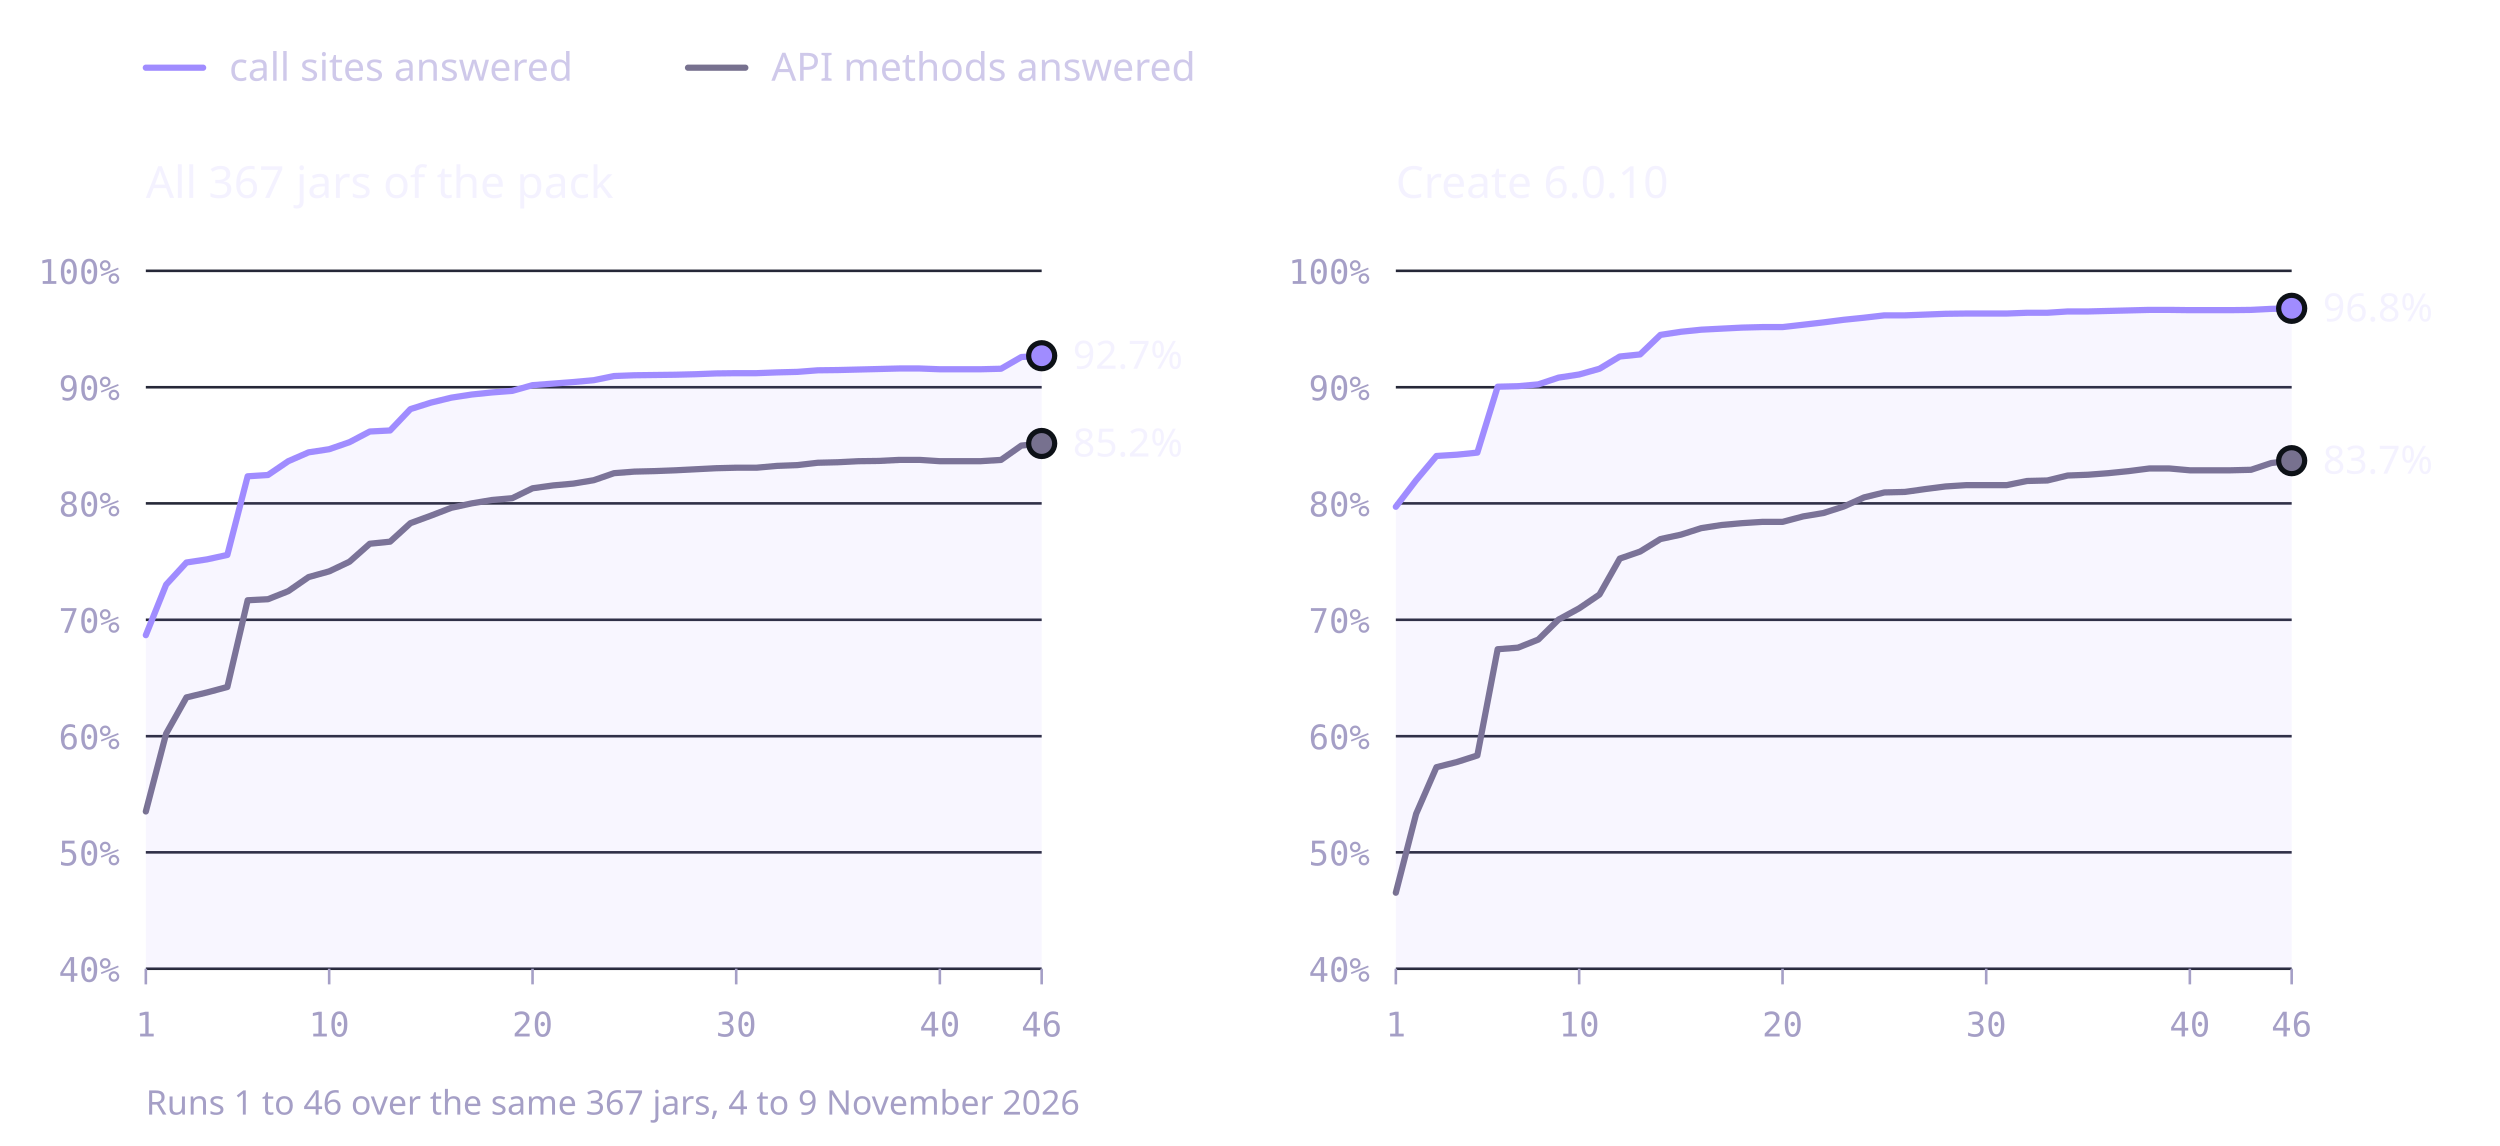
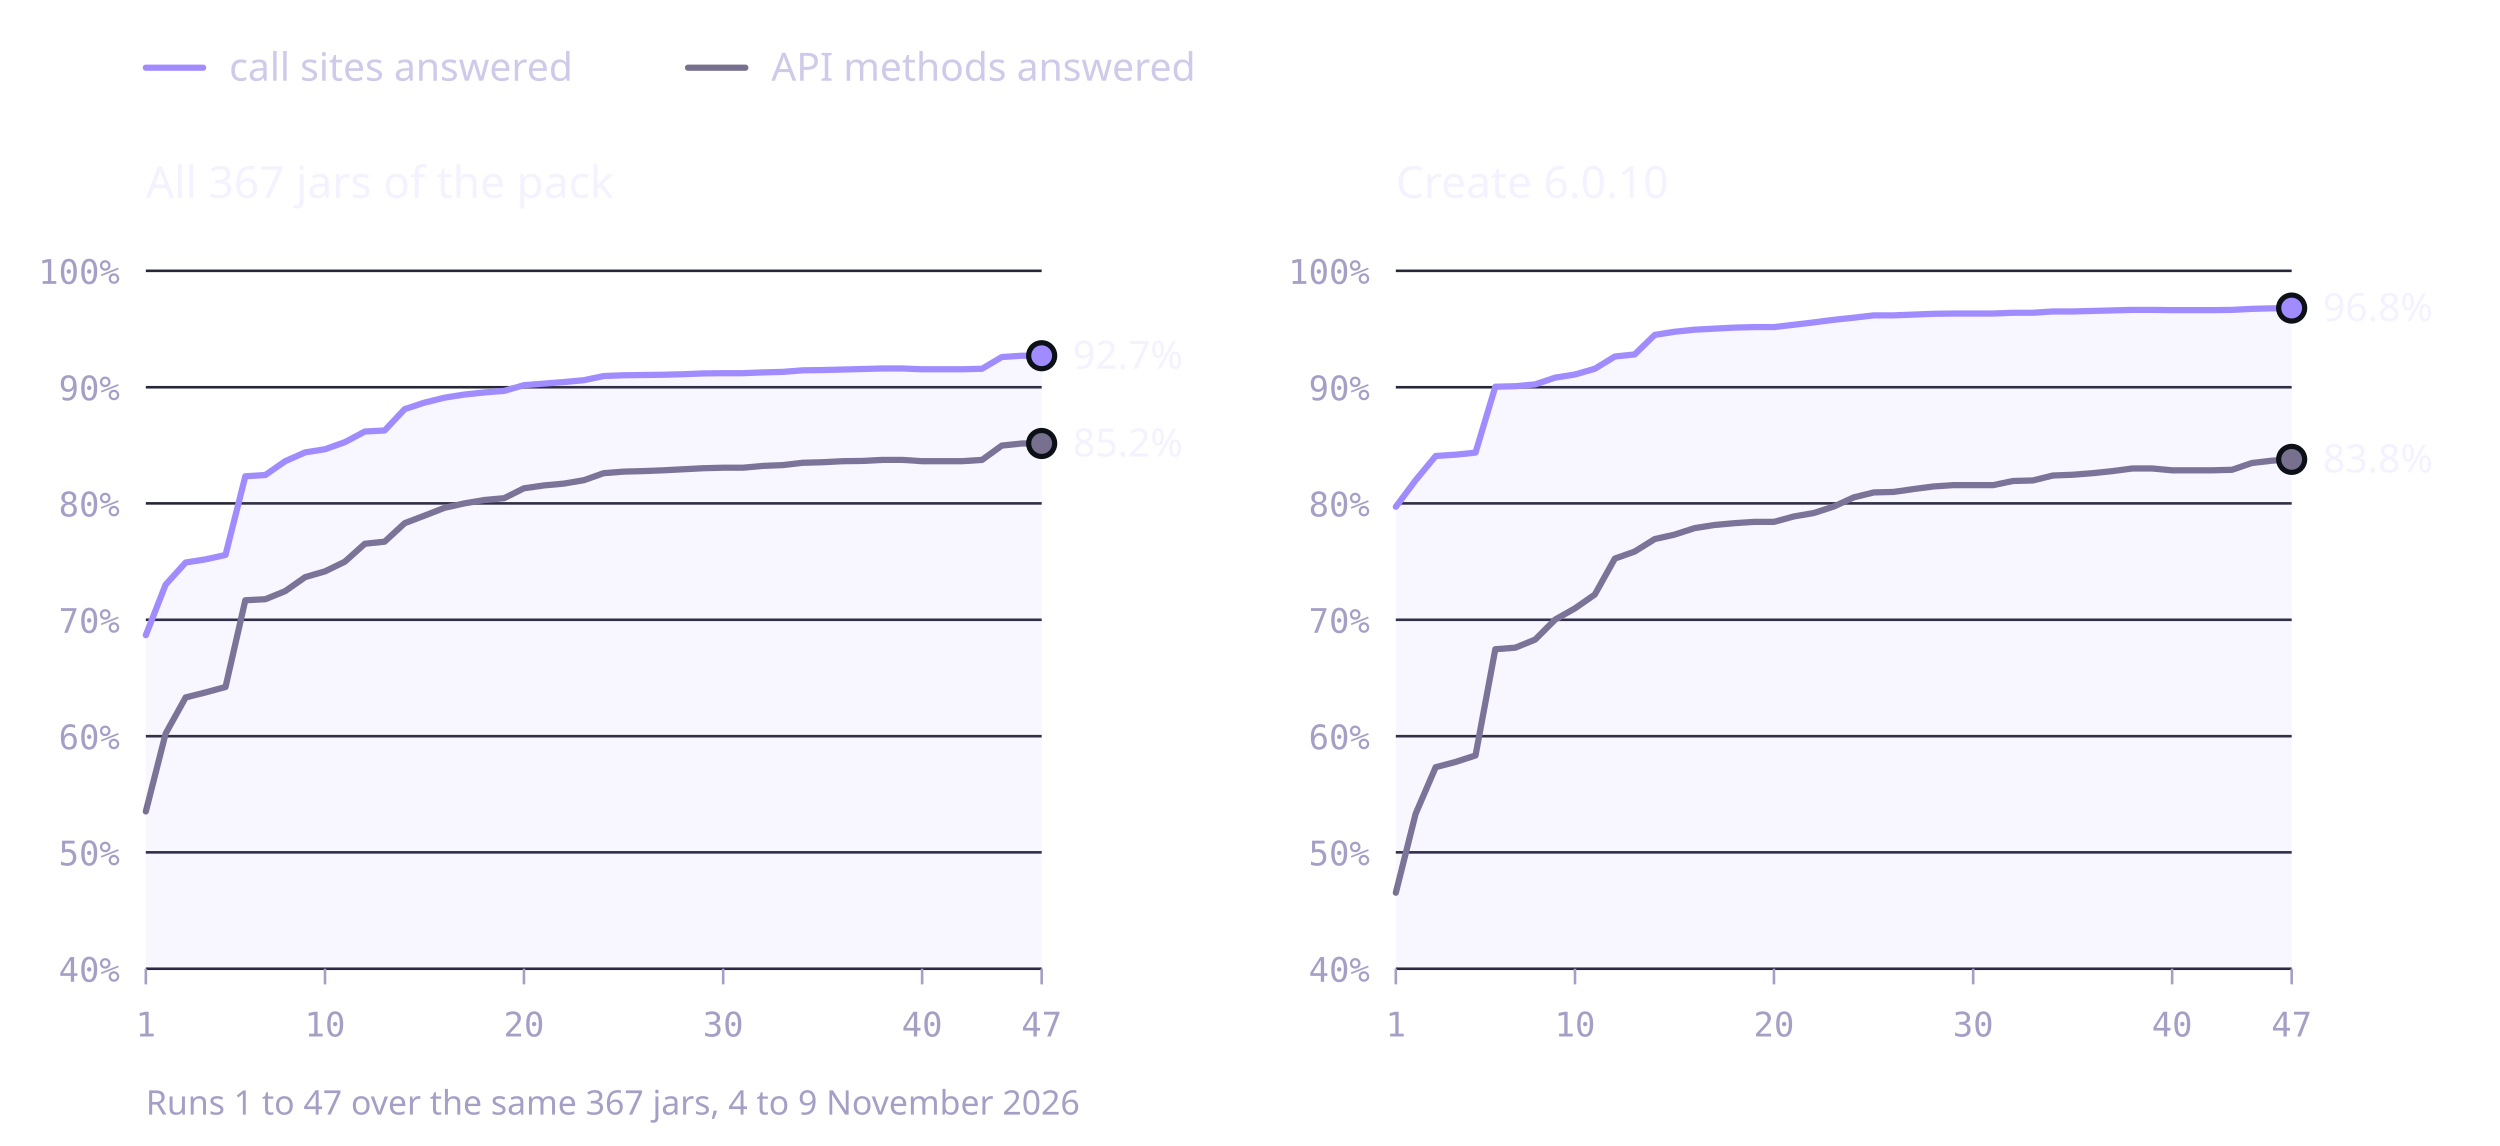
<svg xmlns="http://www.w3.org/2000/svg" viewBox="0 0 960 440" width="960" height="440" role="img" aria-labelledby="t d">
  <line x1="56" y1="26" x2="78" y2="26" stroke="#a08cff" stroke-width="2.4" stroke-linecap="round" />
  <text x="88.0" y="31.0" font-family="'HZ Geist', sans-serif" font-weight="400" font-size="15" fill="#cfc9ea">call sites answered</text>
  <line x1="264.2" y1="26" x2="286.2" y2="26" stroke="#77718f" stroke-width="2.4" stroke-linecap="round" />
  <text x="296.2" y="31.0" font-family="'HZ Geist', sans-serif" font-weight="400" font-size="15" fill="#cfc9ea">API methods answered</text>
  <text x="56.0" y="76.0" font-family="'HZ Geist Medium', sans-serif" font-weight="500" font-size="17" fill="#f4f2ff">All 367 jars of the pack</text>
  <line x1="56" y1="372.0" x2="400" y2="372.0" stroke="#262838" stroke-width="1" />
  <text x="46.0" y="377.0" font-family="'HZ Geist Mono', ui-monospace, monospace" font-weight="400" font-size="13" fill="#a59fc6" text-anchor="end">40%</text>
  <line x1="56" y1="327.3" x2="400" y2="327.3" stroke="#262838" stroke-width="1" />
  <text x="46.0" y="332.3" font-family="'HZ Geist Mono', ui-monospace, monospace" font-weight="400" font-size="13" fill="#a59fc6" text-anchor="end">50%</text>
  <line x1="56" y1="282.7" x2="400" y2="282.7" stroke="#262838" stroke-width="1" />
  <text x="46.0" y="287.7" font-family="'HZ Geist Mono', ui-monospace, monospace" font-weight="400" font-size="13" fill="#a59fc6" text-anchor="end">60%</text>
  <line x1="56" y1="238.0" x2="400" y2="238.0" stroke="#262838" stroke-width="1" />
  <text x="46.0" y="243.0" font-family="'HZ Geist Mono', ui-monospace, monospace" font-weight="400" font-size="13" fill="#a59fc6" text-anchor="end">70%</text>
  <line x1="56" y1="193.3" x2="400" y2="193.3" stroke="#262838" stroke-width="1" />
  <text x="46.0" y="198.3" font-family="'HZ Geist Mono', ui-monospace, monospace" font-weight="400" font-size="13" fill="#a59fc6" text-anchor="end">80%</text>
  <line x1="56" y1="148.7" x2="400" y2="148.7" stroke="#262838" stroke-width="1" />
  <text x="46.0" y="153.7" font-family="'HZ Geist Mono', ui-monospace, monospace" font-weight="400" font-size="13" fill="#a59fc6" text-anchor="end">90%</text>
  <line x1="56" y1="104.0" x2="400" y2="104.0" stroke="#262838" stroke-width="1" />
  <text x="46.0" y="109.0" font-family="'HZ Geist Mono', ui-monospace, monospace" font-weight="400" font-size="13" fill="#a59fc6" text-anchor="end">100%</text>
  <line x1="56.0" y1="372" x2="56.0" y2="378" stroke="#a59fc6" stroke-width="1" />
  <text x="56.0" y="398.0" font-family="'HZ Geist Mono', ui-monospace, monospace" font-weight="400" font-size="13" fill="#a59fc6" text-anchor="middle">1</text>
-   <line x1="126.4" y1="372" x2="126.4" y2="378" stroke="#a59fc6" stroke-width="1" />
-   <text x="126.4" y="398.0" font-family="'HZ Geist Mono', ui-monospace, monospace" font-weight="400" font-size="13" fill="#a59fc6" text-anchor="middle">10</text>
-   <line x1="204.5" y1="372" x2="204.5" y2="378" stroke="#a59fc6" stroke-width="1" />
-   <text x="204.5" y="398.0" font-family="'HZ Geist Mono', ui-monospace, monospace" font-weight="400" font-size="13" fill="#a59fc6" text-anchor="middle">20</text>
-   <line x1="282.7" y1="372" x2="282.7" y2="378" stroke="#a59fc6" stroke-width="1" />
-   <text x="282.7" y="398.0" font-family="'HZ Geist Mono', ui-monospace, monospace" font-weight="400" font-size="13" fill="#a59fc6" text-anchor="middle">30</text>
-   <line x1="360.9" y1="372" x2="360.9" y2="378" stroke="#a59fc6" stroke-width="1" />
-   <text x="360.9" y="398.0" font-family="'HZ Geist Mono', ui-monospace, monospace" font-weight="400" font-size="13" fill="#a59fc6" text-anchor="middle">40</text>
+   <line x1="124.8" y1="372" x2="124.8" y2="378" stroke="#a59fc6" stroke-width="1" />
+   <text x="124.8" y="398.0" font-family="'HZ Geist Mono', ui-monospace, monospace" font-weight="400" font-size="13" fill="#a59fc6" text-anchor="middle">10</text>
+   <line x1="201.2" y1="372" x2="201.2" y2="378" stroke="#a59fc6" stroke-width="1" />
+   <text x="201.2" y="398.0" font-family="'HZ Geist Mono', ui-monospace, monospace" font-weight="400" font-size="13" fill="#a59fc6" text-anchor="middle">20</text>
+   <line x1="277.7" y1="372" x2="277.7" y2="378" stroke="#a59fc6" stroke-width="1" />
+   <text x="277.7" y="398.0" font-family="'HZ Geist Mono', ui-monospace, monospace" font-weight="400" font-size="13" fill="#a59fc6" text-anchor="middle">30</text>
+   <line x1="354.1" y1="372" x2="354.1" y2="378" stroke="#a59fc6" stroke-width="1" />
+   <text x="354.1" y="398.0" font-family="'HZ Geist Mono', ui-monospace, monospace" font-weight="400" font-size="13" fill="#a59fc6" text-anchor="middle">40</text>
  <line x1="400.0" y1="372" x2="400.0" y2="378" stroke="#a59fc6" stroke-width="1" />
-   <text x="400.0" y="398.0" font-family="'HZ Geist Mono', ui-monospace, monospace" font-weight="400" font-size="13" fill="#a59fc6" text-anchor="middle">46</text>
-   <polyline points="56.0,311.6 63.8,281.7 71.6,267.8 79.5,265.9 87.3,263.8 95.1,230.5 102.9,230.1 110.7,227.0 118.5,221.6 126.4,219.4 134.2,215.7 142.0,208.8 149.8,208.0 157.6,200.9 165.5,198.0 173.3,195.0 181.1,193.3 188.9,192.0 196.7,191.3 204.5,187.5 212.4,186.4 220.2,185.7 228.0,184.4 235.8,181.7 243.6,181.1 251.5,180.9 259.3,180.6 267.1,180.2 274.9,179.8 282.7,179.6 290.5,179.6 298.4,178.9 306.2,178.6 314.0,177.7 321.8,177.5 329.6,177.1 337.5,177.0 345.3,176.6 353.1,176.6 360.9,177.1 368.7,177.1 376.5,177.1 384.4,176.6 392.2,171.1 400.0,170.3" fill="none" stroke="#77718f" stroke-width="2.4" stroke-linejoin="round" stroke-linecap="round" />
-   <path d="M56.0,372 L56.0,243.9 L63.8,224.5 L71.6,216.0 L79.5,214.8 L87.3,213.1 L95.1,182.9 L102.9,182.4 L110.7,177.1 L118.5,173.7 L126.4,172.5 L134.2,169.8 L142.0,165.7 L149.8,165.3 L157.6,157.1 L165.5,154.6 L173.3,152.7 L181.1,151.5 L188.9,150.7 L196.7,150.1 L204.5,147.9 L212.4,147.3 L220.2,146.7 L228.0,146.0 L235.8,144.4 L243.6,144.1 L251.5,144.0 L259.3,143.9 L267.1,143.7 L274.9,143.4 L282.7,143.3 L290.5,143.3 L298.4,143.0 L306.2,142.8 L314.0,142.2 L321.8,142.1 L329.6,141.9 L337.5,141.7 L345.3,141.5 L353.1,141.5 L360.9,141.8 L368.7,141.8 L376.5,141.8 L384.4,141.6 L392.2,137.1 L400.0,136.6 L400.0,372 Z" fill="#a08cff" opacity="0.08" />
-   <polyline points="56.0,243.9 63.8,224.5 71.6,216.0 79.5,214.8 87.3,213.1 95.1,182.9 102.9,182.4 110.7,177.1 118.5,173.7 126.4,172.5 134.2,169.8 142.0,165.7 149.8,165.3 157.6,157.1 165.5,154.6 173.3,152.7 181.1,151.5 188.9,150.7 196.7,150.1 204.5,147.9 212.4,147.3 220.2,146.7 228.0,146.0 235.8,144.4 243.6,144.1 251.5,144.0 259.3,143.9 267.1,143.7 274.9,143.4 282.7,143.3 290.5,143.3 298.4,143.0 306.2,142.8 314.0,142.2 321.8,142.1 329.6,141.9 337.5,141.7 345.3,141.5 353.1,141.5 360.9,141.8 368.7,141.8 376.5,141.8 384.4,141.6 392.2,137.1 400.0,136.6" fill="none" stroke="#a08cff" stroke-width="2.4" stroke-linejoin="round" stroke-linecap="round" />
+   <text x="400.0" y="398.0" font-family="'HZ Geist Mono', ui-monospace, monospace" font-weight="400" font-size="13" fill="#a59fc6" text-anchor="middle">47</text>
+   <polyline points="56.0,311.6 63.6,281.7 71.3,267.8 78.9,265.9 86.6,263.8 94.2,230.5 101.9,230.1 109.5,227.0 117.2,221.6 124.8,219.4 132.4,215.7 140.1,208.8 147.7,208.0 155.4,200.9 163.0,198.0 170.7,195.0 178.3,193.3 186.0,192.0 193.6,191.3 201.2,187.5 208.9,186.4 216.5,185.7 224.2,184.4 231.8,181.7 239.5,181.1 247.1,180.9 254.8,180.6 262.4,180.2 270.0,179.8 277.7,179.6 285.3,179.6 293.0,178.9 300.6,178.6 308.3,177.7 315.9,177.5 323.6,177.1 331.2,177.0 338.8,176.6 346.5,176.6 354.1,177.1 361.8,177.1 369.4,177.1 377.1,176.6 384.7,171.1 392.4,170.3 400.0,170.3" fill="none" stroke="#77718f" stroke-width="2.4" stroke-linejoin="round" stroke-linecap="round" />
+   <path d="M56.0,372 L56.0,243.9 L63.6,224.5 L71.3,216.0 L78.9,214.8 L86.6,213.1 L94.2,182.9 L101.9,182.4 L109.5,177.1 L117.2,173.7 L124.8,172.5 L132.4,169.8 L140.1,165.7 L147.7,165.3 L155.4,157.1 L163.0,154.6 L170.7,152.7 L178.3,151.5 L186.0,150.7 L193.6,150.1 L201.2,147.9 L208.9,147.3 L216.5,146.7 L224.2,146.0 L231.8,144.4 L239.5,144.1 L247.1,144.0 L254.8,143.9 L262.4,143.7 L270.0,143.4 L277.7,143.3 L285.3,143.3 L293.0,143.0 L300.6,142.8 L308.3,142.2 L315.9,142.1 L323.6,141.9 L331.2,141.7 L338.8,141.5 L346.5,141.5 L354.1,141.8 L361.8,141.8 L369.4,141.8 L377.1,141.6 L384.7,137.1 L392.4,136.6 L400.0,136.6 L400.0,372 Z" fill="#a08cff" opacity="0.08" />
+   <polyline points="56.0,243.9 63.6,224.5 71.3,216.0 78.9,214.8 86.6,213.1 94.2,182.9 101.9,182.4 109.5,177.1 117.2,173.7 124.8,172.5 132.4,169.8 140.1,165.7 147.7,165.3 155.4,157.1 163.0,154.6 170.7,152.7 178.3,151.5 186.0,150.7 193.6,150.1 201.2,147.9 208.9,147.3 216.5,146.7 224.2,146.0 231.8,144.4 239.5,144.1 247.1,144.0 254.8,143.9 262.4,143.7 270.0,143.4 277.7,143.3 285.3,143.3 293.0,143.0 300.6,142.8 308.3,142.2 315.9,142.1 323.6,141.9 331.2,141.7 338.8,141.5 346.5,141.5 354.1,141.8 361.8,141.8 369.4,141.8 377.1,141.6 384.7,137.1 392.4,136.6 400.0,136.6" fill="none" stroke="#a08cff" stroke-width="2.4" stroke-linejoin="round" stroke-linecap="round" />
  <circle cx="400.0" cy="136.6" r="5" fill="#a08cff" stroke="#0d1117" stroke-width="2" />
  <circle cx="400.0" cy="170.3" r="5" fill="#77718f" stroke="#0d1117" stroke-width="2" />
  <text x="412.0" y="141.6" font-family="'HZ Geist Medium', sans-serif" font-weight="500" font-size="15" fill="#f4f2ff">92.7%</text>
  <text x="412.0" y="175.3" font-family="'HZ Geist Medium', sans-serif" font-weight="500" font-size="15" fill="#f4f2ff">85.2%</text>
  <text x="536.0" y="76.0" font-family="'HZ Geist Medium', sans-serif" font-weight="500" font-size="17" fill="#f4f2ff">Create 6.0.10</text>
  <line x1="536" y1="372.0" x2="880" y2="372.0" stroke="#262838" stroke-width="1" />
  <text x="526.0" y="377.0" font-family="'HZ Geist Mono', ui-monospace, monospace" font-weight="400" font-size="13" fill="#a59fc6" text-anchor="end">40%</text>
  <line x1="536" y1="327.3" x2="880" y2="327.3" stroke="#262838" stroke-width="1" />
  <text x="526.0" y="332.3" font-family="'HZ Geist Mono', ui-monospace, monospace" font-weight="400" font-size="13" fill="#a59fc6" text-anchor="end">50%</text>
  <line x1="536" y1="282.7" x2="880" y2="282.7" stroke="#262838" stroke-width="1" />
  <text x="526.0" y="287.7" font-family="'HZ Geist Mono', ui-monospace, monospace" font-weight="400" font-size="13" fill="#a59fc6" text-anchor="end">60%</text>
  <line x1="536" y1="238.0" x2="880" y2="238.0" stroke="#262838" stroke-width="1" />
  <text x="526.0" y="243.0" font-family="'HZ Geist Mono', ui-monospace, monospace" font-weight="400" font-size="13" fill="#a59fc6" text-anchor="end">70%</text>
  <line x1="536" y1="193.3" x2="880" y2="193.3" stroke="#262838" stroke-width="1" />
  <text x="526.0" y="198.3" font-family="'HZ Geist Mono', ui-monospace, monospace" font-weight="400" font-size="13" fill="#a59fc6" text-anchor="end">80%</text>
  <line x1="536" y1="148.7" x2="880" y2="148.7" stroke="#262838" stroke-width="1" />
  <text x="526.0" y="153.7" font-family="'HZ Geist Mono', ui-monospace, monospace" font-weight="400" font-size="13" fill="#a59fc6" text-anchor="end">90%</text>
  <line x1="536" y1="104.0" x2="880" y2="104.0" stroke="#262838" stroke-width="1" />
  <text x="526.0" y="109.0" font-family="'HZ Geist Mono', ui-monospace, monospace" font-weight="400" font-size="13" fill="#a59fc6" text-anchor="end">100%</text>
  <line x1="536.0" y1="372" x2="536.0" y2="378" stroke="#a59fc6" stroke-width="1" />
  <text x="536.0" y="398.0" font-family="'HZ Geist Mono', ui-monospace, monospace" font-weight="400" font-size="13" fill="#a59fc6" text-anchor="middle">1</text>
-   <line x1="606.4" y1="372" x2="606.4" y2="378" stroke="#a59fc6" stroke-width="1" />
-   <text x="606.4" y="398.0" font-family="'HZ Geist Mono', ui-monospace, monospace" font-weight="400" font-size="13" fill="#a59fc6" text-anchor="middle">10</text>
-   <line x1="684.5" y1="372" x2="684.5" y2="378" stroke="#a59fc6" stroke-width="1" />
-   <text x="684.5" y="398.0" font-family="'HZ Geist Mono', ui-monospace, monospace" font-weight="400" font-size="13" fill="#a59fc6" text-anchor="middle">20</text>
-   <line x1="762.7" y1="372" x2="762.7" y2="378" stroke="#a59fc6" stroke-width="1" />
-   <text x="762.7" y="398.0" font-family="'HZ Geist Mono', ui-monospace, monospace" font-weight="400" font-size="13" fill="#a59fc6" text-anchor="middle">30</text>
-   <line x1="840.9" y1="372" x2="840.9" y2="378" stroke="#a59fc6" stroke-width="1" />
-   <text x="840.9" y="398.0" font-family="'HZ Geist Mono', ui-monospace, monospace" font-weight="400" font-size="13" fill="#a59fc6" text-anchor="middle">40</text>
+   <line x1="604.8" y1="372" x2="604.8" y2="378" stroke="#a59fc6" stroke-width="1" />
+   <text x="604.8" y="398.0" font-family="'HZ Geist Mono', ui-monospace, monospace" font-weight="400" font-size="13" fill="#a59fc6" text-anchor="middle">10</text>
+   <line x1="681.2" y1="372" x2="681.2" y2="378" stroke="#a59fc6" stroke-width="1" />
+   <text x="681.2" y="398.0" font-family="'HZ Geist Mono', ui-monospace, monospace" font-weight="400" font-size="13" fill="#a59fc6" text-anchor="middle">20</text>
+   <line x1="757.7" y1="372" x2="757.7" y2="378" stroke="#a59fc6" stroke-width="1" />
+   <text x="757.7" y="398.0" font-family="'HZ Geist Mono', ui-monospace, monospace" font-weight="400" font-size="13" fill="#a59fc6" text-anchor="middle">30</text>
+   <line x1="834.1" y1="372" x2="834.1" y2="378" stroke="#a59fc6" stroke-width="1" />
+   <text x="834.1" y="398.0" font-family="'HZ Geist Mono', ui-monospace, monospace" font-weight="400" font-size="13" fill="#a59fc6" text-anchor="middle">40</text>
  <line x1="880.0" y1="372" x2="880.0" y2="378" stroke="#a59fc6" stroke-width="1" />
-   <text x="880.0" y="398.0" font-family="'HZ Geist Mono', ui-monospace, monospace" font-weight="400" font-size="13" fill="#a59fc6" text-anchor="middle">46</text>
-   <polyline points="536.0,342.8 543.8,312.5 551.6,294.6 559.5,292.6 567.3,290.1 575.1,249.3 582.9,248.7 590.7,245.6 598.5,237.9 606.4,233.6 614.2,228.3 622.0,214.5 629.8,211.8 637.6,207.0 645.5,205.3 653.3,202.8 661.1,201.6 668.9,200.9 676.7,200.4 684.5,200.4 692.4,198.3 700.2,197.0 708.0,194.5 715.8,191.0 723.6,189.1 731.5,188.9 739.3,187.8 747.1,186.8 754.9,186.3 762.7,186.3 770.5,186.3 778.4,184.7 786.2,184.5 794.0,182.6 801.8,182.3 809.6,181.7 817.5,180.9 825.3,179.9 833.1,179.9 840.9,180.6 848.7,180.6 856.5,180.6 864.4,180.4 872.2,177.8 880.0,176.9" fill="none" stroke="#77718f" stroke-width="2.4" stroke-linejoin="round" stroke-linecap="round" />
-   <path d="M536.0,372 L536.0,194.6 L543.8,184.4 L551.6,175.1 L559.5,174.6 L567.3,173.8 L575.1,148.5 L582.9,148.3 L590.7,147.6 L598.5,145.0 L606.4,143.8 L614.2,141.6 L622.0,136.9 L629.8,136.1 L637.6,128.6 L645.5,127.4 L653.3,126.6 L661.1,126.2 L668.9,125.8 L676.7,125.6 L684.5,125.6 L692.4,124.7 L700.2,123.8 L708.0,122.8 L715.8,122.0 L723.6,121.1 L731.5,121.1 L739.3,120.8 L747.1,120.5 L754.9,120.4 L762.7,120.4 L770.5,120.4 L778.4,120.1 L786.2,120.1 L794.0,119.6 L801.8,119.6 L809.6,119.4 L817.5,119.2 L825.3,119.0 L833.1,119.0 L840.9,119.1 L848.7,119.1 L856.5,119.1 L864.4,119.0 L872.2,118.6 L880.0,118.4 L880.0,372 Z" fill="#a08cff" opacity="0.08" />
-   <polyline points="536.0,194.6 543.8,184.4 551.6,175.1 559.5,174.6 567.3,173.8 575.1,148.5 582.9,148.3 590.7,147.6 598.5,145.0 606.4,143.8 614.2,141.6 622.0,136.9 629.8,136.1 637.6,128.6 645.5,127.4 653.3,126.6 661.1,126.2 668.9,125.8 676.7,125.6 684.5,125.6 692.4,124.7 700.2,123.8 708.0,122.8 715.8,122.0 723.6,121.1 731.5,121.1 739.3,120.8 747.1,120.5 754.9,120.4 762.7,120.4 770.5,120.4 778.4,120.1 786.2,120.1 794.0,119.6 801.8,119.6 809.6,119.4 817.5,119.2 825.3,119.0 833.1,119.0 840.9,119.1 848.7,119.1 856.5,119.1 864.4,119.0 872.2,118.6 880.0,118.4" fill="none" stroke="#a08cff" stroke-width="2.4" stroke-linejoin="round" stroke-linecap="round" />
-   <circle cx="880.0" cy="118.4" r="5" fill="#a08cff" stroke="#0d1117" stroke-width="2" />
-   <circle cx="880.0" cy="176.9" r="5" fill="#77718f" stroke="#0d1117" stroke-width="2" />
-   <text x="892.0" y="123.4" font-family="'HZ Geist Medium', sans-serif" font-weight="500" font-size="15" fill="#f4f2ff">96.8%</text>
-   <text x="892.0" y="181.9" font-family="'HZ Geist Medium', sans-serif" font-weight="500" font-size="15" fill="#f4f2ff">83.7%</text>
-   <text x="56.0" y="428.0" font-family="'HZ Geist', sans-serif" font-weight="400" font-size="13" fill="#a59fc6">Runs 1 to 46 over the same 367 jars, 4 to 9 November 2026</text>
+   <text x="880.0" y="398.0" font-family="'HZ Geist Mono', ui-monospace, monospace" font-weight="400" font-size="13" fill="#a59fc6" text-anchor="middle">47</text>
+   <polyline points="536.0,342.8 543.6,312.5 551.3,294.6 558.9,292.6 566.6,290.1 574.2,249.3 581.9,248.7 589.5,245.6 597.2,237.9 604.8,233.6 612.4,228.3 620.1,214.5 627.7,211.8 635.4,207.0 643.0,205.3 650.7,202.8 658.3,201.6 666.0,200.9 673.6,200.4 681.2,200.4 688.9,198.3 696.5,197.0 704.2,194.5 711.8,191.0 719.5,189.1 727.1,188.9 734.8,187.8 742.4,186.8 750.0,186.3 757.7,186.3 765.3,186.3 773.0,184.7 780.6,184.5 788.3,182.6 795.9,182.3 803.6,181.7 811.2,180.9 818.8,179.9 826.5,179.9 834.1,180.6 841.8,180.6 849.4,180.6 857.1,180.4 864.7,177.8 872.4,176.9 880.0,176.4" fill="none" stroke="#77718f" stroke-width="2.4" stroke-linejoin="round" stroke-linecap="round" />
+   <path d="M536.0,372 L536.0,194.6 L543.6,184.4 L551.3,175.1 L558.9,174.6 L566.6,173.8 L574.2,148.5 L581.9,148.3 L589.5,147.6 L597.2,145.0 L604.8,143.8 L612.4,141.6 L620.1,136.9 L627.7,136.1 L635.4,128.6 L643.0,127.4 L650.7,126.6 L658.3,126.2 L666.0,125.8 L673.6,125.6 L681.2,125.6 L688.9,124.7 L696.5,123.8 L704.2,122.8 L711.8,122.0 L719.5,121.1 L727.1,121.1 L734.8,120.8 L742.4,120.5 L750.0,120.4 L757.7,120.4 L765.3,120.4 L773.0,120.1 L780.6,120.1 L788.3,119.6 L795.9,119.6 L803.6,119.4 L811.2,119.2 L818.8,119.0 L826.5,119.0 L834.1,119.1 L841.8,119.1 L849.4,119.1 L857.1,119.0 L864.7,118.6 L872.4,118.4 L880.0,118.3 L880.0,372 Z" fill="#a08cff" opacity="0.08" />
+   <polyline points="536.0,194.6 543.6,184.4 551.3,175.1 558.9,174.6 566.6,173.8 574.2,148.5 581.9,148.3 589.5,147.6 597.2,145.0 604.8,143.8 612.4,141.6 620.1,136.9 627.7,136.1 635.4,128.6 643.0,127.4 650.7,126.6 658.3,126.2 666.0,125.8 673.6,125.6 681.2,125.6 688.9,124.7 696.5,123.8 704.2,122.8 711.8,122.0 719.5,121.1 727.1,121.1 734.8,120.8 742.4,120.5 750.0,120.4 757.7,120.4 765.3,120.4 773.0,120.1 780.6,120.1 788.3,119.6 795.9,119.6 803.6,119.4 811.2,119.2 818.8,119.0 826.5,119.0 834.1,119.1 841.8,119.1 849.4,119.1 857.1,119.0 864.7,118.6 872.4,118.4 880.0,118.3" fill="none" stroke="#a08cff" stroke-width="2.4" stroke-linejoin="round" stroke-linecap="round" />
+   <circle cx="880.0" cy="118.3" r="5" fill="#a08cff" stroke="#0d1117" stroke-width="2" />
+   <circle cx="880.0" cy="176.4" r="5" fill="#77718f" stroke="#0d1117" stroke-width="2" />
+   <text x="892.0" y="123.3" font-family="'HZ Geist Medium', sans-serif" font-weight="500" font-size="15" fill="#f4f2ff">96.8%</text>
+   <text x="892.0" y="181.4" font-family="'HZ Geist Medium', sans-serif" font-weight="500" font-size="15" fill="#f4f2ff">83.8%</text>
+   <text x="56.0" y="428.0" font-family="'HZ Geist', sans-serif" font-weight="400" font-size="13" fill="#a59fc6">Runs 1 to 47 over the same 367 jars, 4 to 9 November 2026</text>
</svg>
